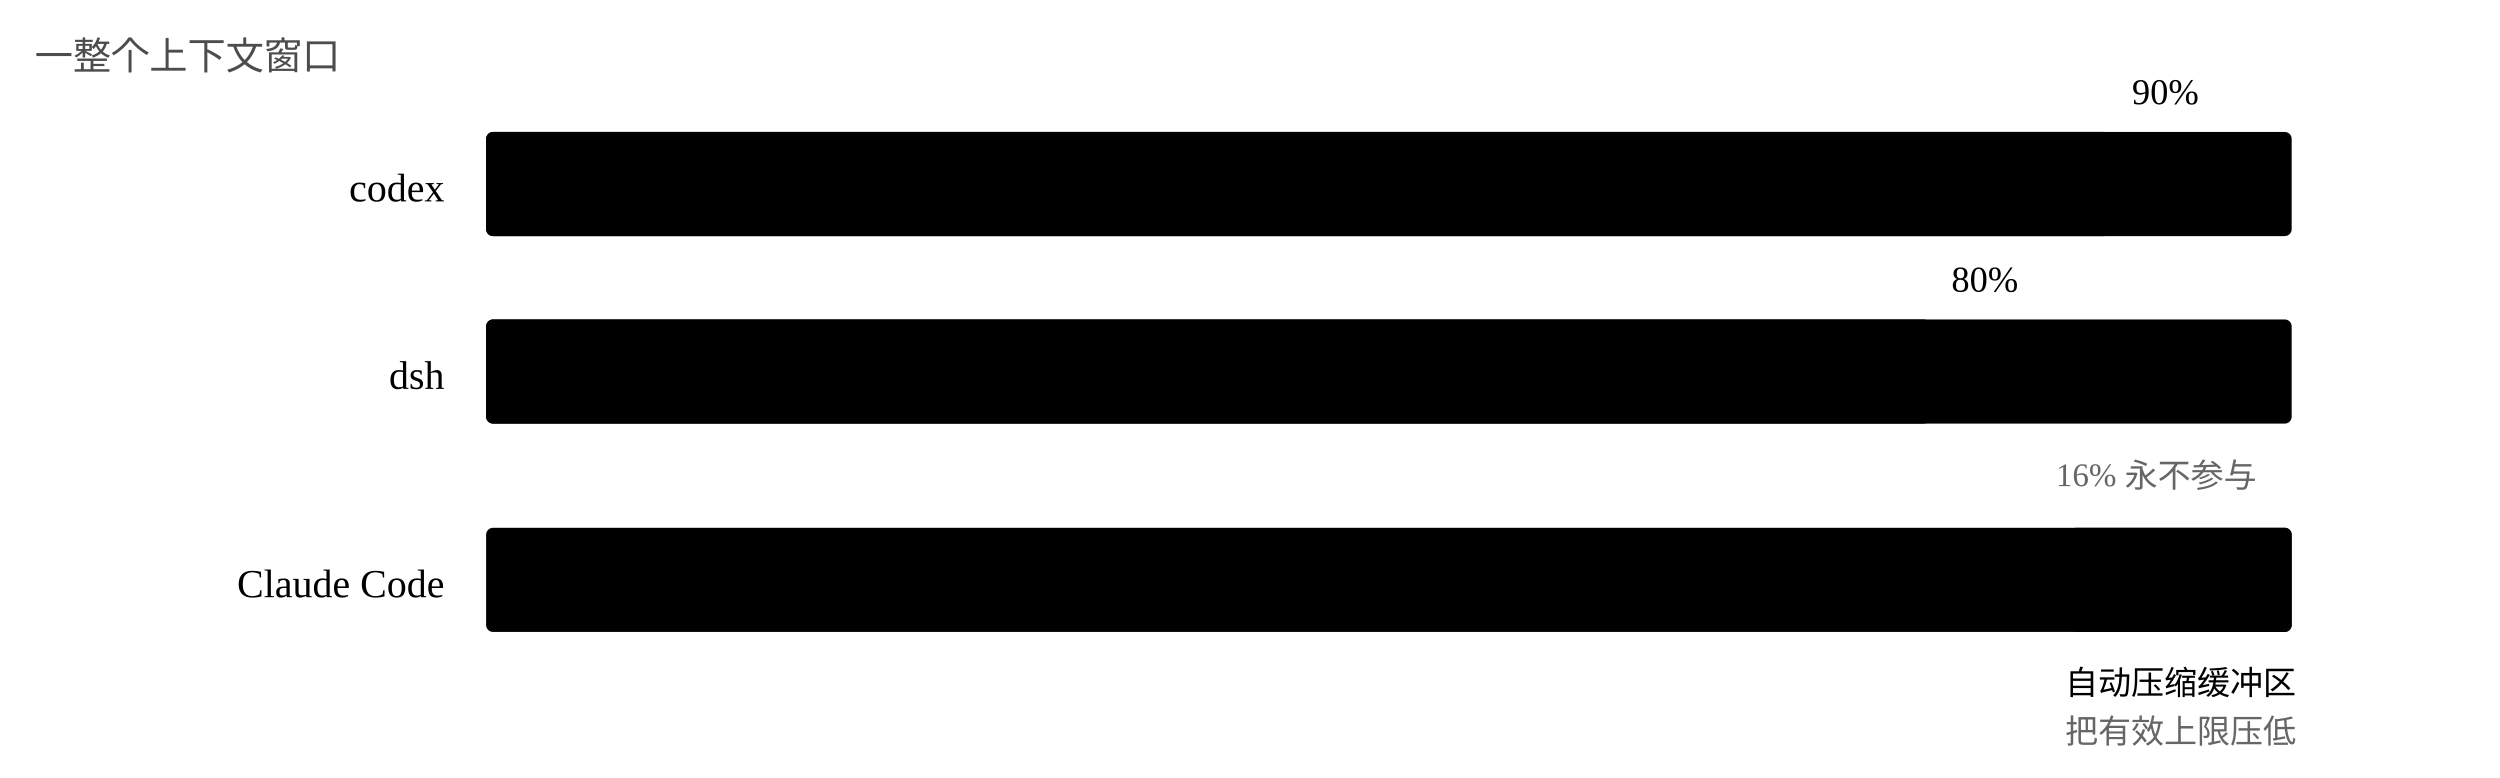
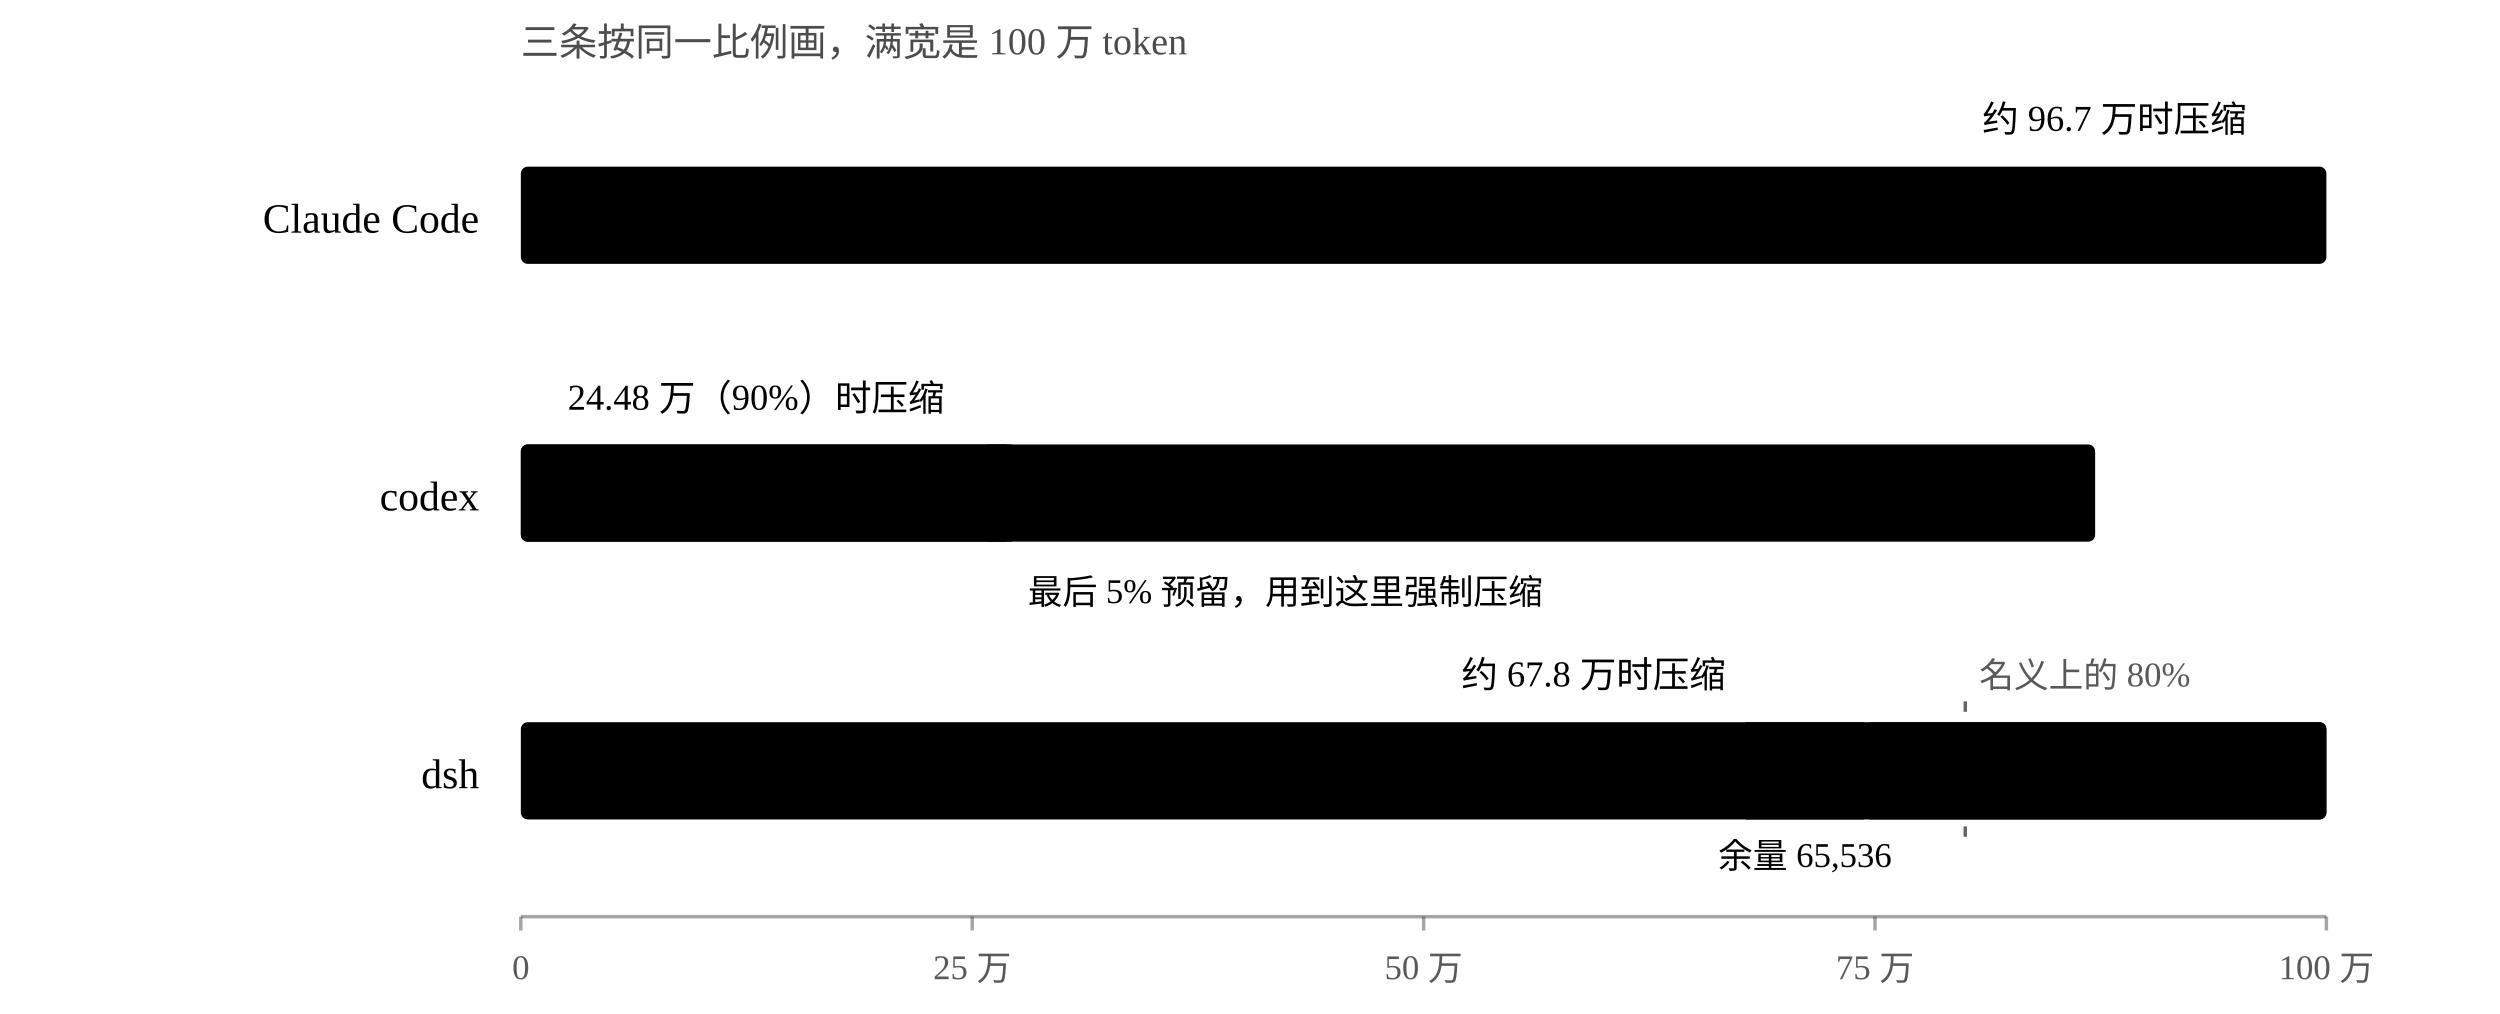
- <svg viewBox="0 0 720 224" role="img" aria-label="三家的自动压缩水位对比：codex 在窗口的九成触发，dsh 在八成触发并且末尾一成六永不参与压缩，Claude Code 的阈值可配置且另有缓冲区把有效上限压到真实窗口之下">
-   <text x="10" y="20" font-size="11" opacity="0.7">一整个上下文窗口</text>
-   <text x="128" y="58" text-anchor="end" font-size="11.5">codex</text>
-   <rect class="pane" x="140" y="38" width="520" height="30" rx="2" />
-   <rect class="pane-us" x="140" y="38" width="468" height="30" rx="2" />
-   <line class="hl" x1="608" y1="32" x2="608" y2="74" stroke-width="1.6" />
-   <text class="hl" x="614" y="30" font-size="10.5">90%</text>
-   <text x="150" y="57" font-size="10.5" opacity="0.8">窗口 × 9/10，可用配置值压低</text>
-   <text x="128" y="112" text-anchor="end" font-size="11.5">dsh</text>
-   <rect class="pane" x="140" y="92" width="520" height="30" rx="2" />
-   <rect class="pane-us" x="140" y="92" width="416" height="30" rx="2" />
-   <rect class="ghost" x="583" y="93" width="76" height="28" />
-   <line class="hl" x1="556" y1="86" x2="556" y2="128" stroke-width="1.6" />
-   <text class="hl" x="562" y="84" font-size="10.5">80%</text>
-   <text x="150" y="111" font-size="10.5" opacity="0.8">thresholdRatio 0.8</text>
-   <text x="621" y="111" text-anchor="middle" font-size="9.5" opacity="0.75">保留尾部</text>
-   <text x="621" y="140" text-anchor="middle" font-size="9.5" opacity="0.6">16% 永不参与</text>
-   <text x="128" y="172" text-anchor="end" font-size="11.5">Claude Code</text>
-   <rect class="pane" x="140" y="152" width="520" height="30" rx="2" stroke-dasharray="4 3" />
-   <rect class="pane-warn" x="596" y="152" width="64" height="30" rx="2" />
-   <text x="150" y="171" font-size="10.5" opacity="0.8">阈值可配置，具体值在闭源引擎的运行时</text>
-   <text class="warn" x="628" y="200" text-anchor="middle" font-size="9.5">自动压缩缓冲区</text>
-   <text x="628" y="214" text-anchor="middle" font-size="9.5" opacity="0.6">把有效上限压低</text>
+ <svg viewBox="0 0 720 292" role="img" aria-label="三家默认配置下的压缩点，按同一比例画。Claude Code 的窗口 100 万，约 96.7 万时压缩。codex 内置模型的窗口 27.2 万，24.48 万也就是 90% 时压缩，最后 5% 预留，窗口最多可设到 87.2 万。dsh 用默认的 DeepSeek 接口，窗口 100 万，最后 25.6 万预留给输出，再留 65,536 的余量，约 67.8 万时压缩，名义上的 80% 用不上">
+   <text x="150" y="16" font-size="11" opacity="0.7">三条按同一比例画，满宽是 100 万 token</text>
+   <text class="f-a" x="138" y="67" text-anchor="end" font-size="12">Claude Code</text>
+   <rect class="pane" x="150" y="48" width="520" height="28" rx="2" />
+   <rect class="ghost" x="151" y="49" width="501.8" height="26" />
+   <text x="160" y="66" font-size="10.5" opacity="0.8">窗口 100 万（原生 100 万窗口的模型）</text>
+   <line class="hl" x1="652.8" y1="42" x2="652.8" y2="82" stroke-width="1.6" />
+   <text class="hl" x="647" y="38" text-anchor="end" font-size="10.5">约 96.7 万时压缩</text>
+   <text class="f-b" x="138" y="147" text-anchor="end" font-size="12">codex</text>
+   <rect class="pane" x="150" y="128" width="453.4" height="28" rx="2" stroke-dasharray="4 3" />
+   <text x="595" y="146" text-anchor="end" font-size="10" opacity="0.6">窗口最多可设到 87.2 万</text>
+   <rect class="pane" x="150" y="128" width="141.4" height="28" rx="2" />
+   <rect class="ghost" x="151" y="129" width="126.3" height="26" />
+   <rect class="pane-warn" x="284.4" y="128" width="7" height="28" />
+   <text x="158" y="146" font-size="10.5" opacity="0.8">默认窗口 27.2 万</text>
+   <line class="hl" x1="277.3" y1="122" x2="277.3" y2="162" stroke-width="1.6" />
+   <text class="hl" x="272" y="118" text-anchor="end" font-size="10.5">24.48 万（90%）时压缩</text>
+   <text class="warn" x="296" y="174" font-size="10">最后 5% 预留，用到这里强制压缩</text>
+   <text class="f-c" x="138" y="227" text-anchor="end" font-size="12">dsh</text>
+   <rect class="pane" x="150" y="208" width="520" height="28" rx="2" />
+   <rect class="ghost" x="151" y="209" width="351.8" height="26" />
+   <rect class="pane-warn" x="502.8" y="208" width="34.1" height="28" />
+   <rect class="pane-warn" x="536.9" y="208" width="133.1" height="28" rx="2" />
+   <text x="160" y="226" font-size="10.5" opacity="0.8">窗口 100 万（内置的 DeepSeek 模型）</text>
+   <text class="warn" x="620" y="226" text-anchor="middle" font-size="10">输出预留 25.6 万</text>
+   <text class="warn" x="519.8" y="250" text-anchor="middle" font-size="10">余量 65,536</text>
+   <line x1="566" y1="202" x2="566" y2="242" stroke="currentColor" stroke-dasharray="3 3" opacity="0.6" />
+   <text x="570" y="198" font-size="10" opacity="0.65">名义上的 80%</text>
+   <line class="hl" x1="502.8" y1="202" x2="502.8" y2="242" stroke-width="1.6" />
+   <text class="hl" x="497" y="198" text-anchor="end" font-size="10.5">约 67.8 万时压缩</text>
+   <line x1="150" y1="264" x2="670" y2="264" stroke="currentColor" opacity="0.35" />
+   <line x1="150" y1="264" x2="150" y2="268" stroke="currentColor" opacity="0.35" />
+   <line x1="280" y1="264" x2="280" y2="268" stroke="currentColor" opacity="0.35" />
+   <line x1="410" y1="264" x2="410" y2="268" stroke="currentColor" opacity="0.35" />
+   <line x1="540" y1="264" x2="540" y2="268" stroke="currentColor" opacity="0.35" />
+   <line x1="670" y1="264" x2="670" y2="268" stroke="currentColor" opacity="0.35" />
+   <text x="150" y="282" text-anchor="middle" font-size="10" opacity="0.65">0</text>
+   <text x="280" y="282" text-anchor="middle" font-size="10" opacity="0.65">25 万</text>
+   <text x="410" y="282" text-anchor="middle" font-size="10" opacity="0.65">50 万</text>
+   <text x="540" y="282" text-anchor="middle" font-size="10" opacity="0.65">75 万</text>
+   <text x="670" y="282" text-anchor="middle" font-size="10" opacity="0.65">100 万</text>
</svg>
